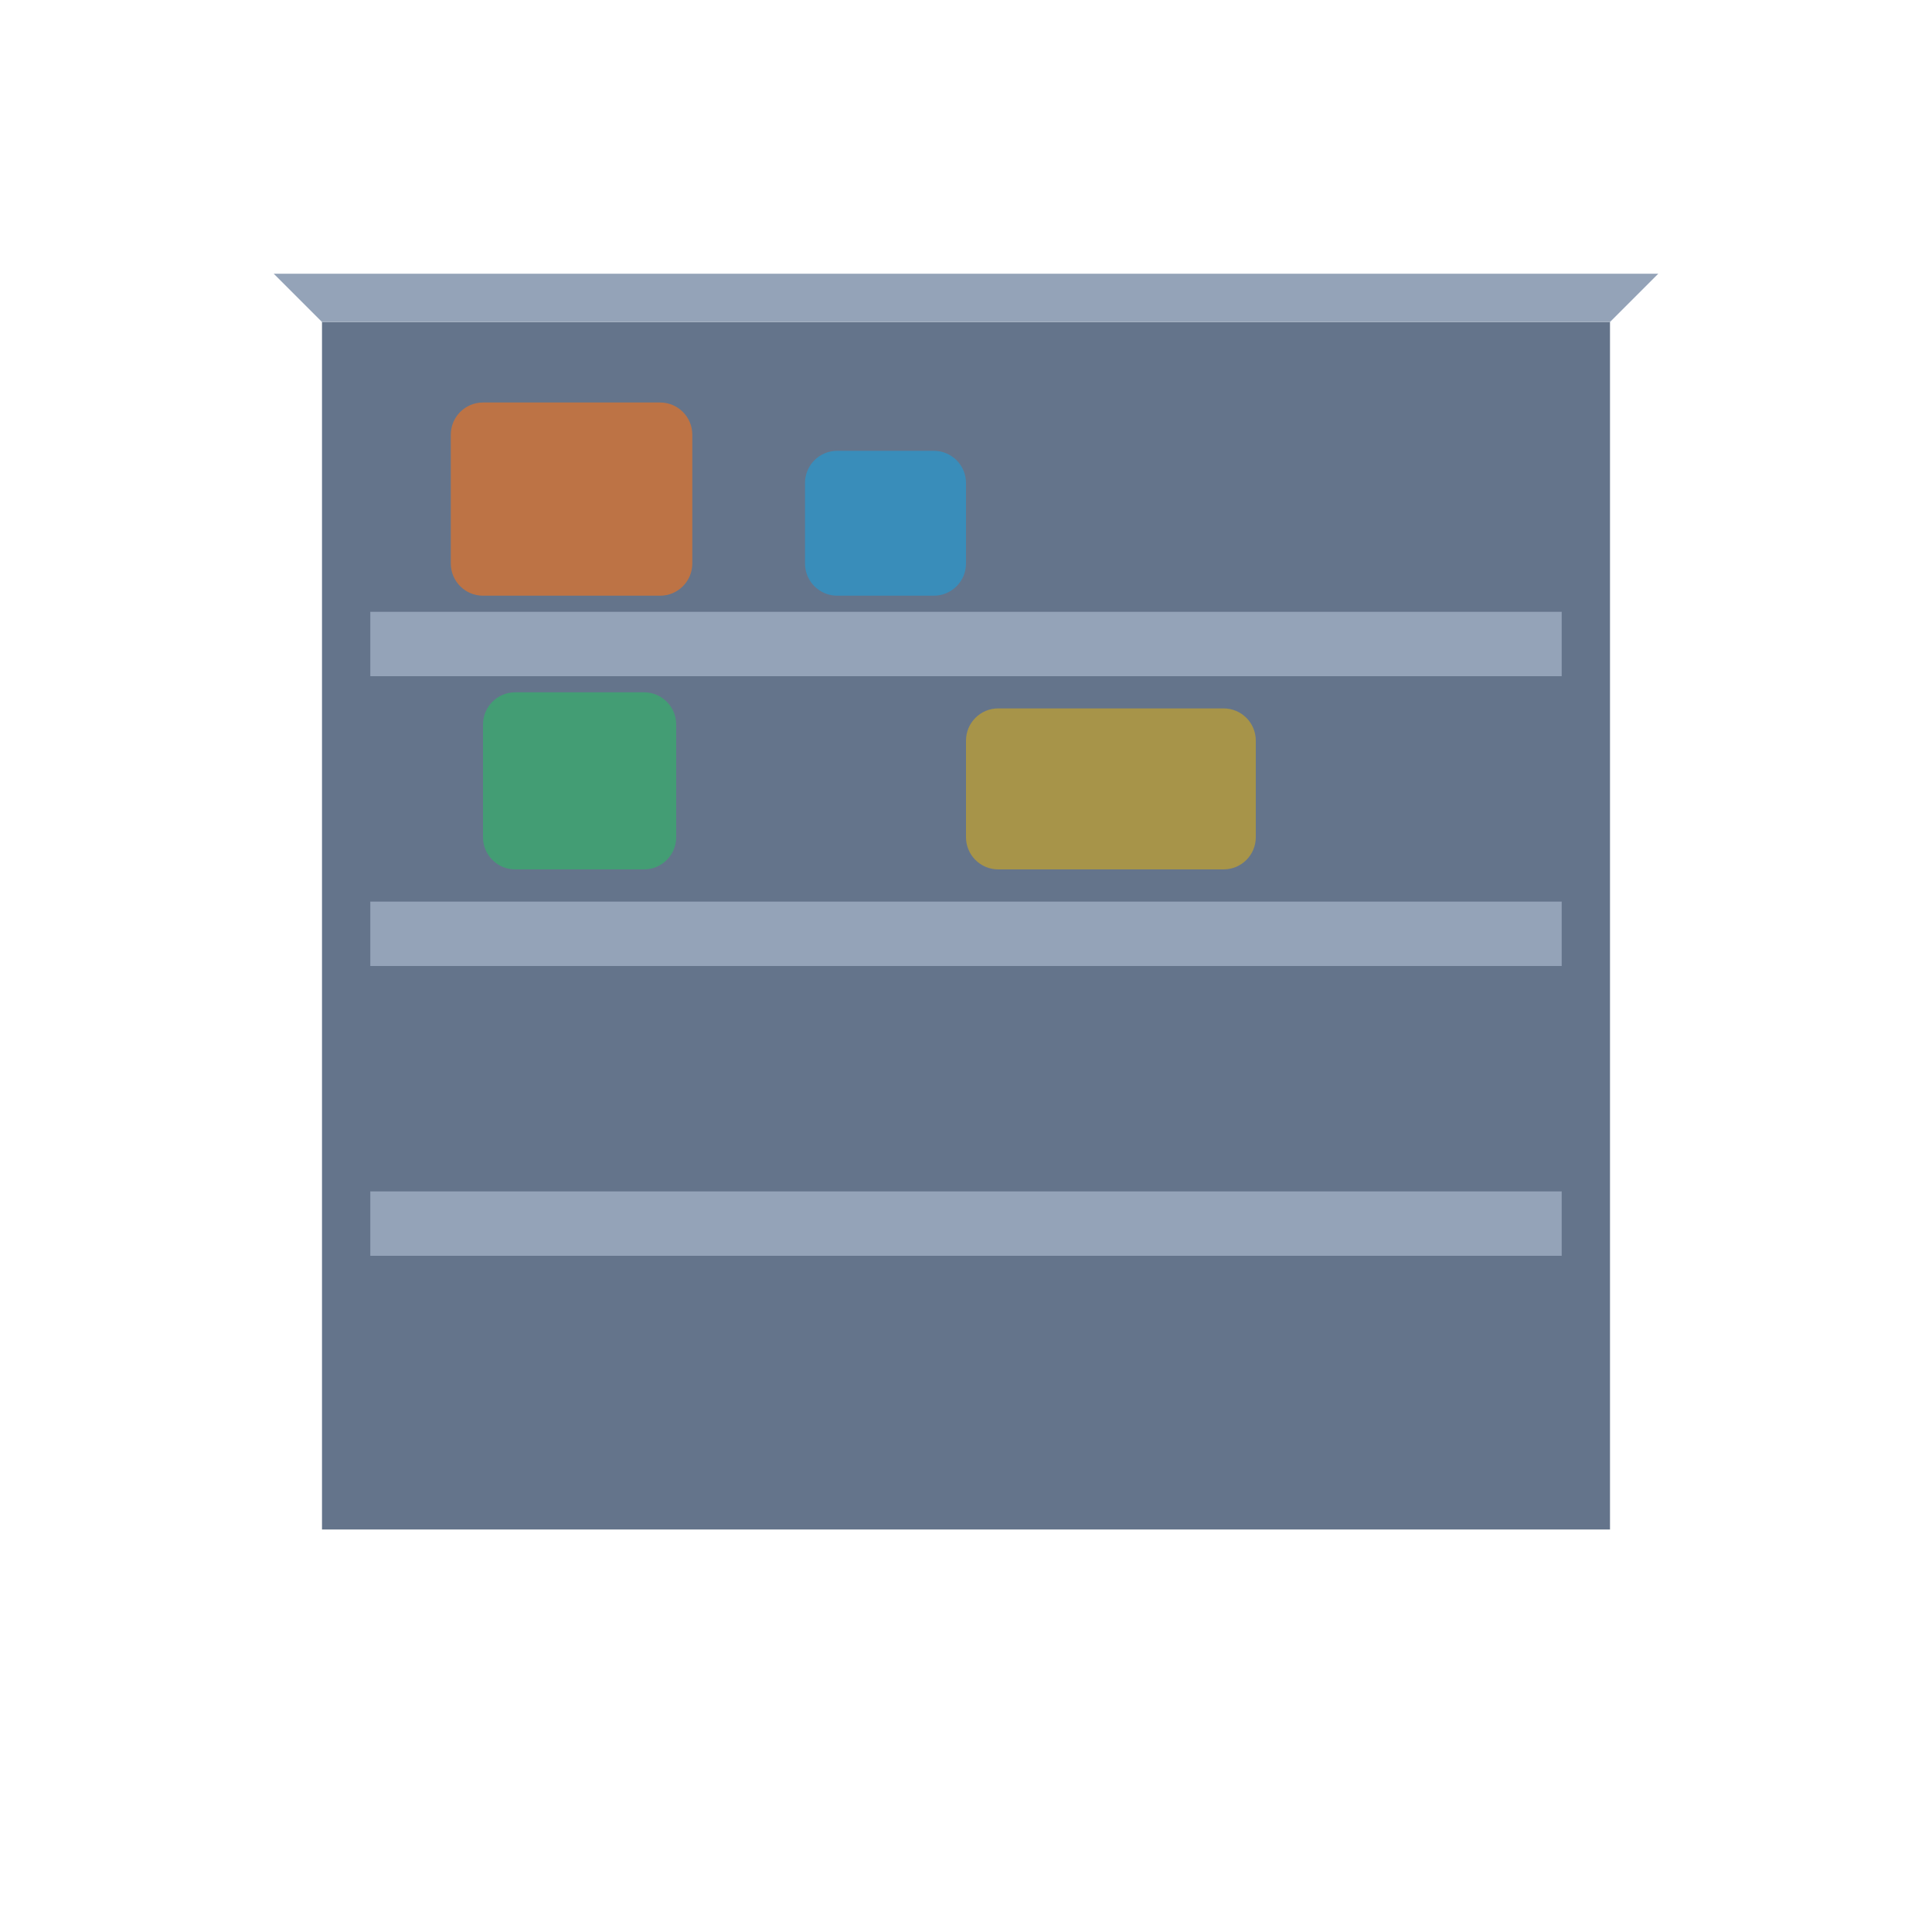
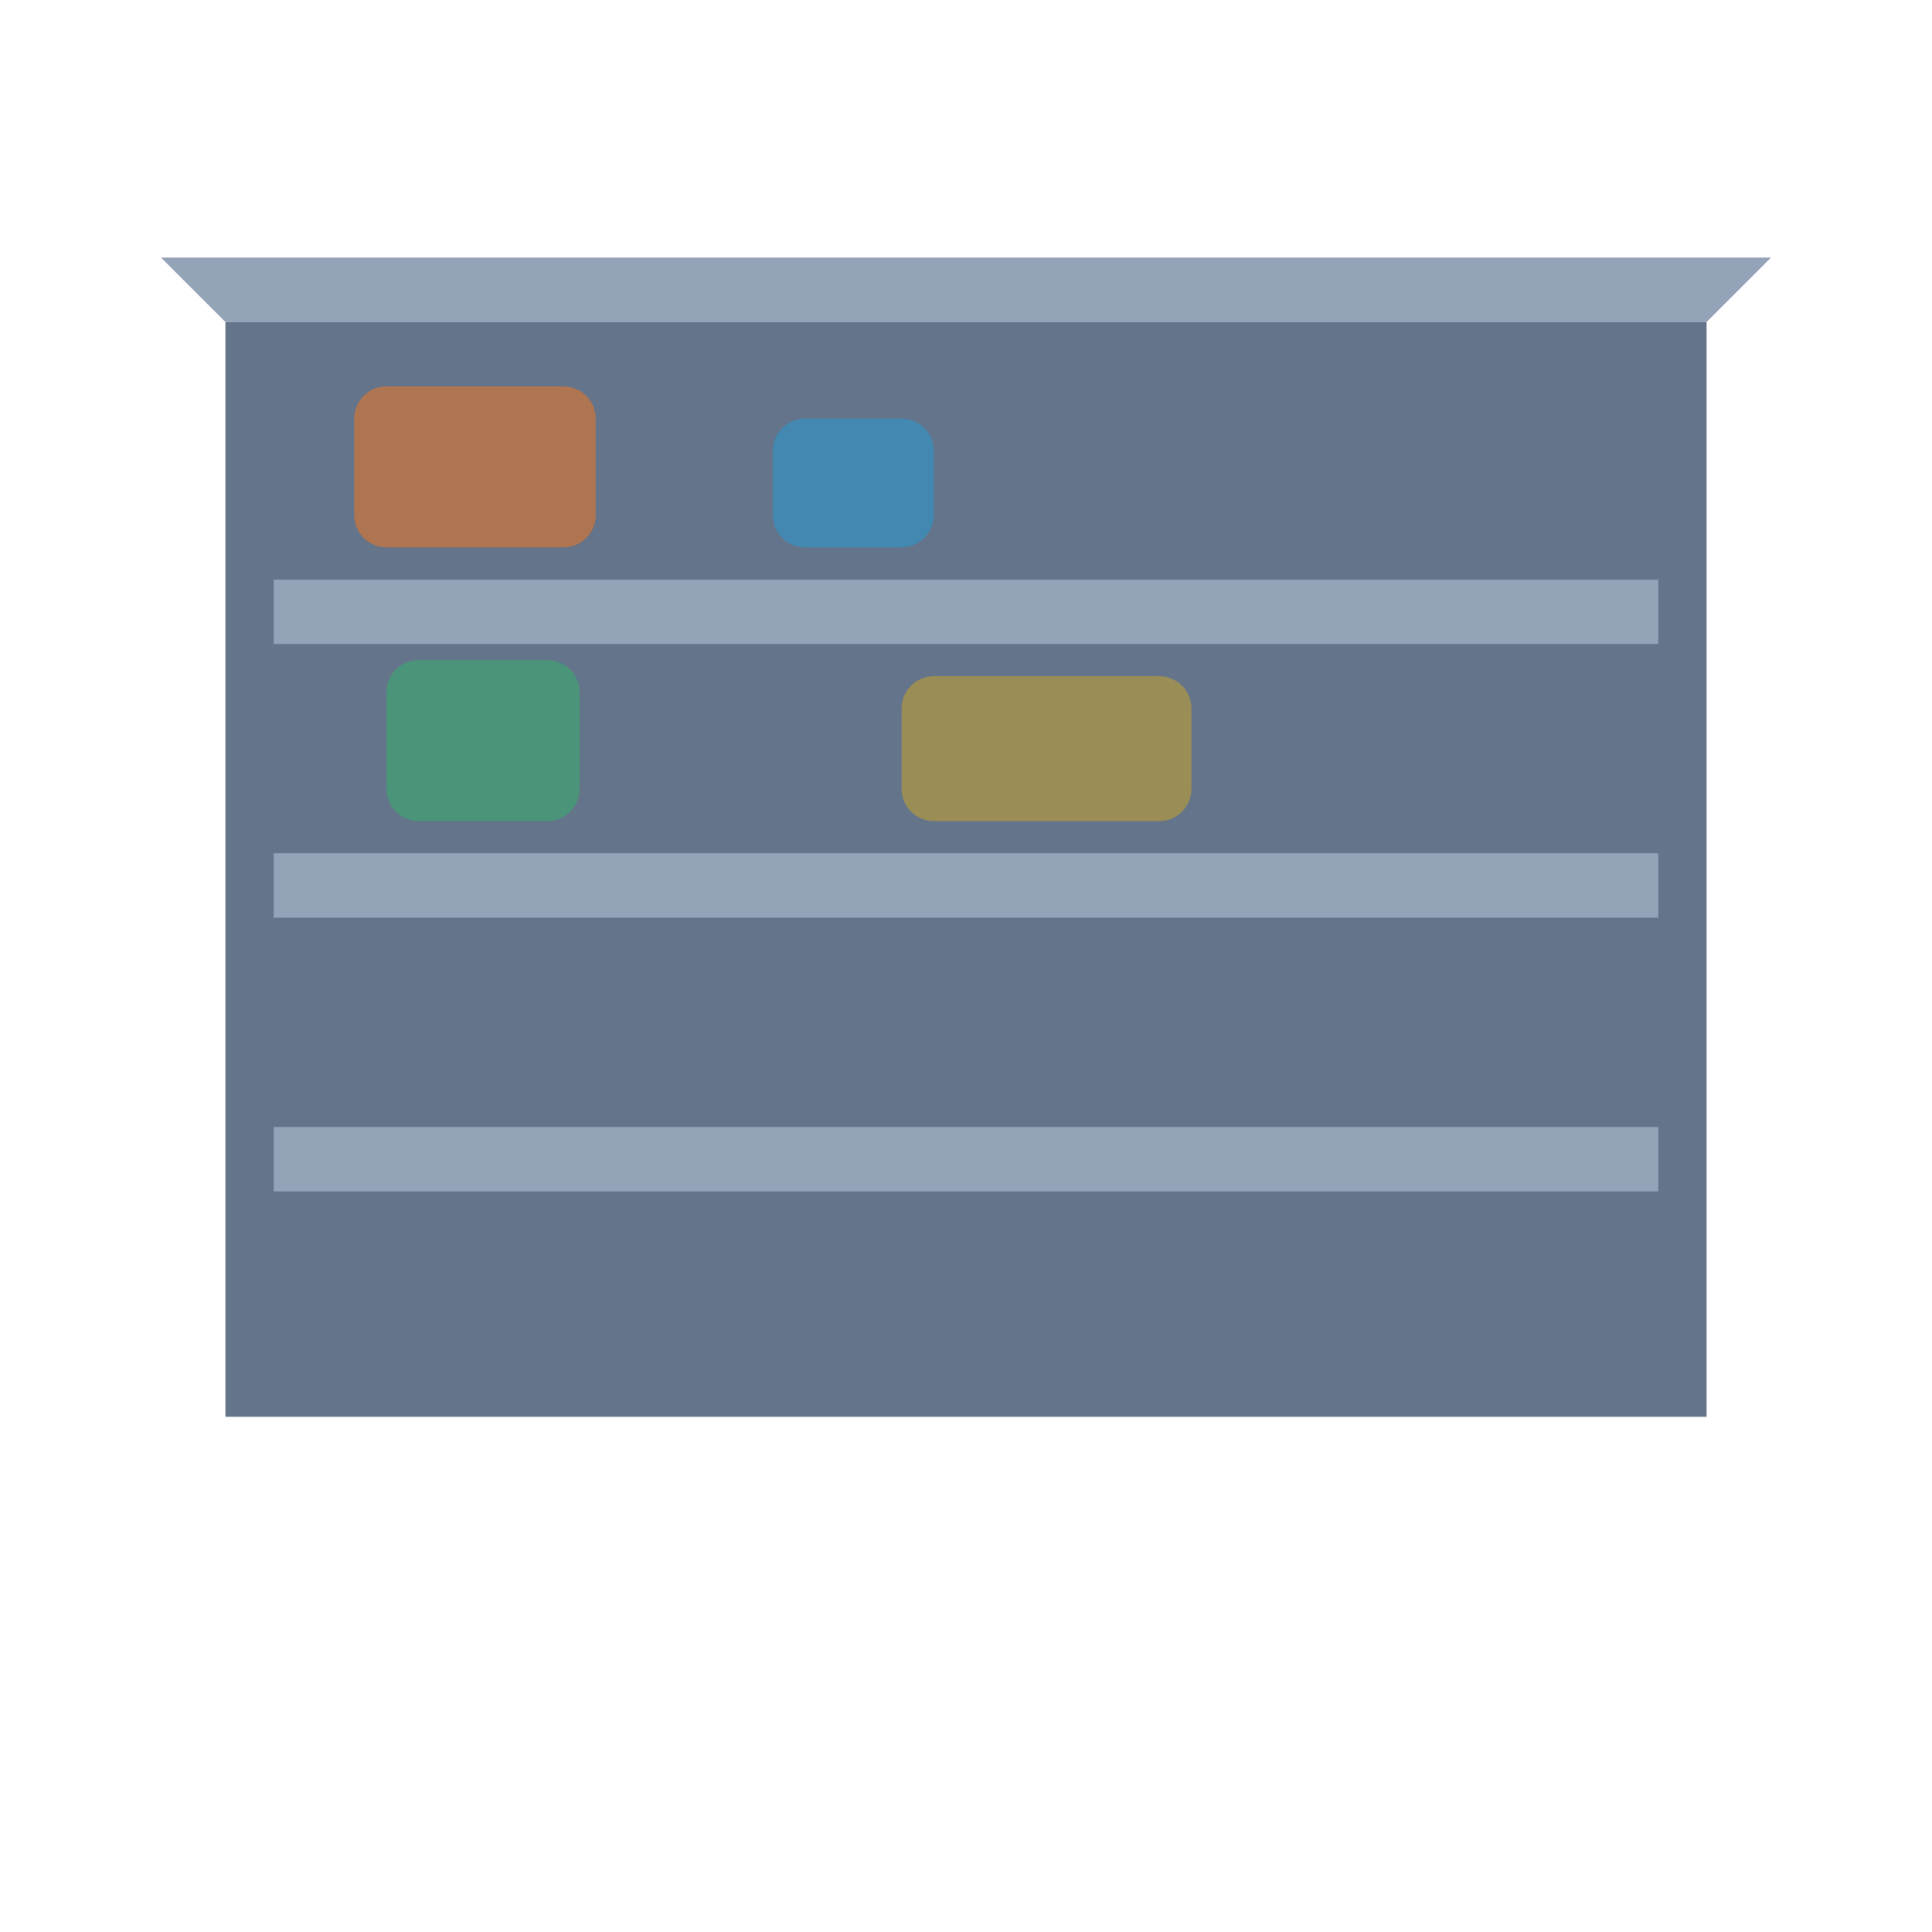
<svg xmlns="http://www.w3.org/2000/svg" width="120" height="120" viewBox="0 0 120 120">
-   <polygon points="20,20 100,20 100,95 20,95" fill="#64748b" />
-   <polygon points="20,20 100,20 103,17 17,17" fill="#94a3b8" />
-   <rect x="23" y="38" width="74" height="4" fill="#94a3b8" />
-   <rect x="23" y="56" width="74" height="4" fill="#94a3b8" />
-   <rect x="23" y="74" width="74" height="4" fill="#94a3b8" />
-   <rect x="28" y="25" width="15" height="12" rx="2" fill="#f97316" opacity="0.6" />
-   <rect x="50" y="28" width="10" height="9" rx="2" fill="#0ea5e9" opacity="0.5" />
-   <rect x="30" y="43" width="12" height="11" rx="2" fill="#22c55e" opacity="0.5" />
-   <rect x="60" y="44" width="18" height="10" rx="2" fill="#eab308" opacity="0.5" />
+   <polygon points="14,20 106,20 110,16 10,16" fill="#94a3b8" />
+   <polygon points="14,20 106,20 106,88 14,88" fill="#64748b" />
+   <rect x="17" y="36" width="86" height="4" fill="#94a3b8" />
+   <rect x="17" y="53" width="86" height="4" fill="#94a3b8" />
+   <rect x="17" y="70" width="86" height="4" fill="#94a3b8" />
+   <rect x="22" y="24" width="15" height="10" rx="2" fill="#f97316" opacity="0.5" />
+   <rect x="48" y="26" width="10" height="8" rx="2" fill="#0ea5e9" opacity="0.4" />
+   <rect x="24" y="41" width="12" height="10" rx="2" fill="#22c55e" opacity="0.4" />
+   <rect x="56" y="42" width="18" height="9" rx="2" fill="#eab308" opacity="0.4" />
</svg>
